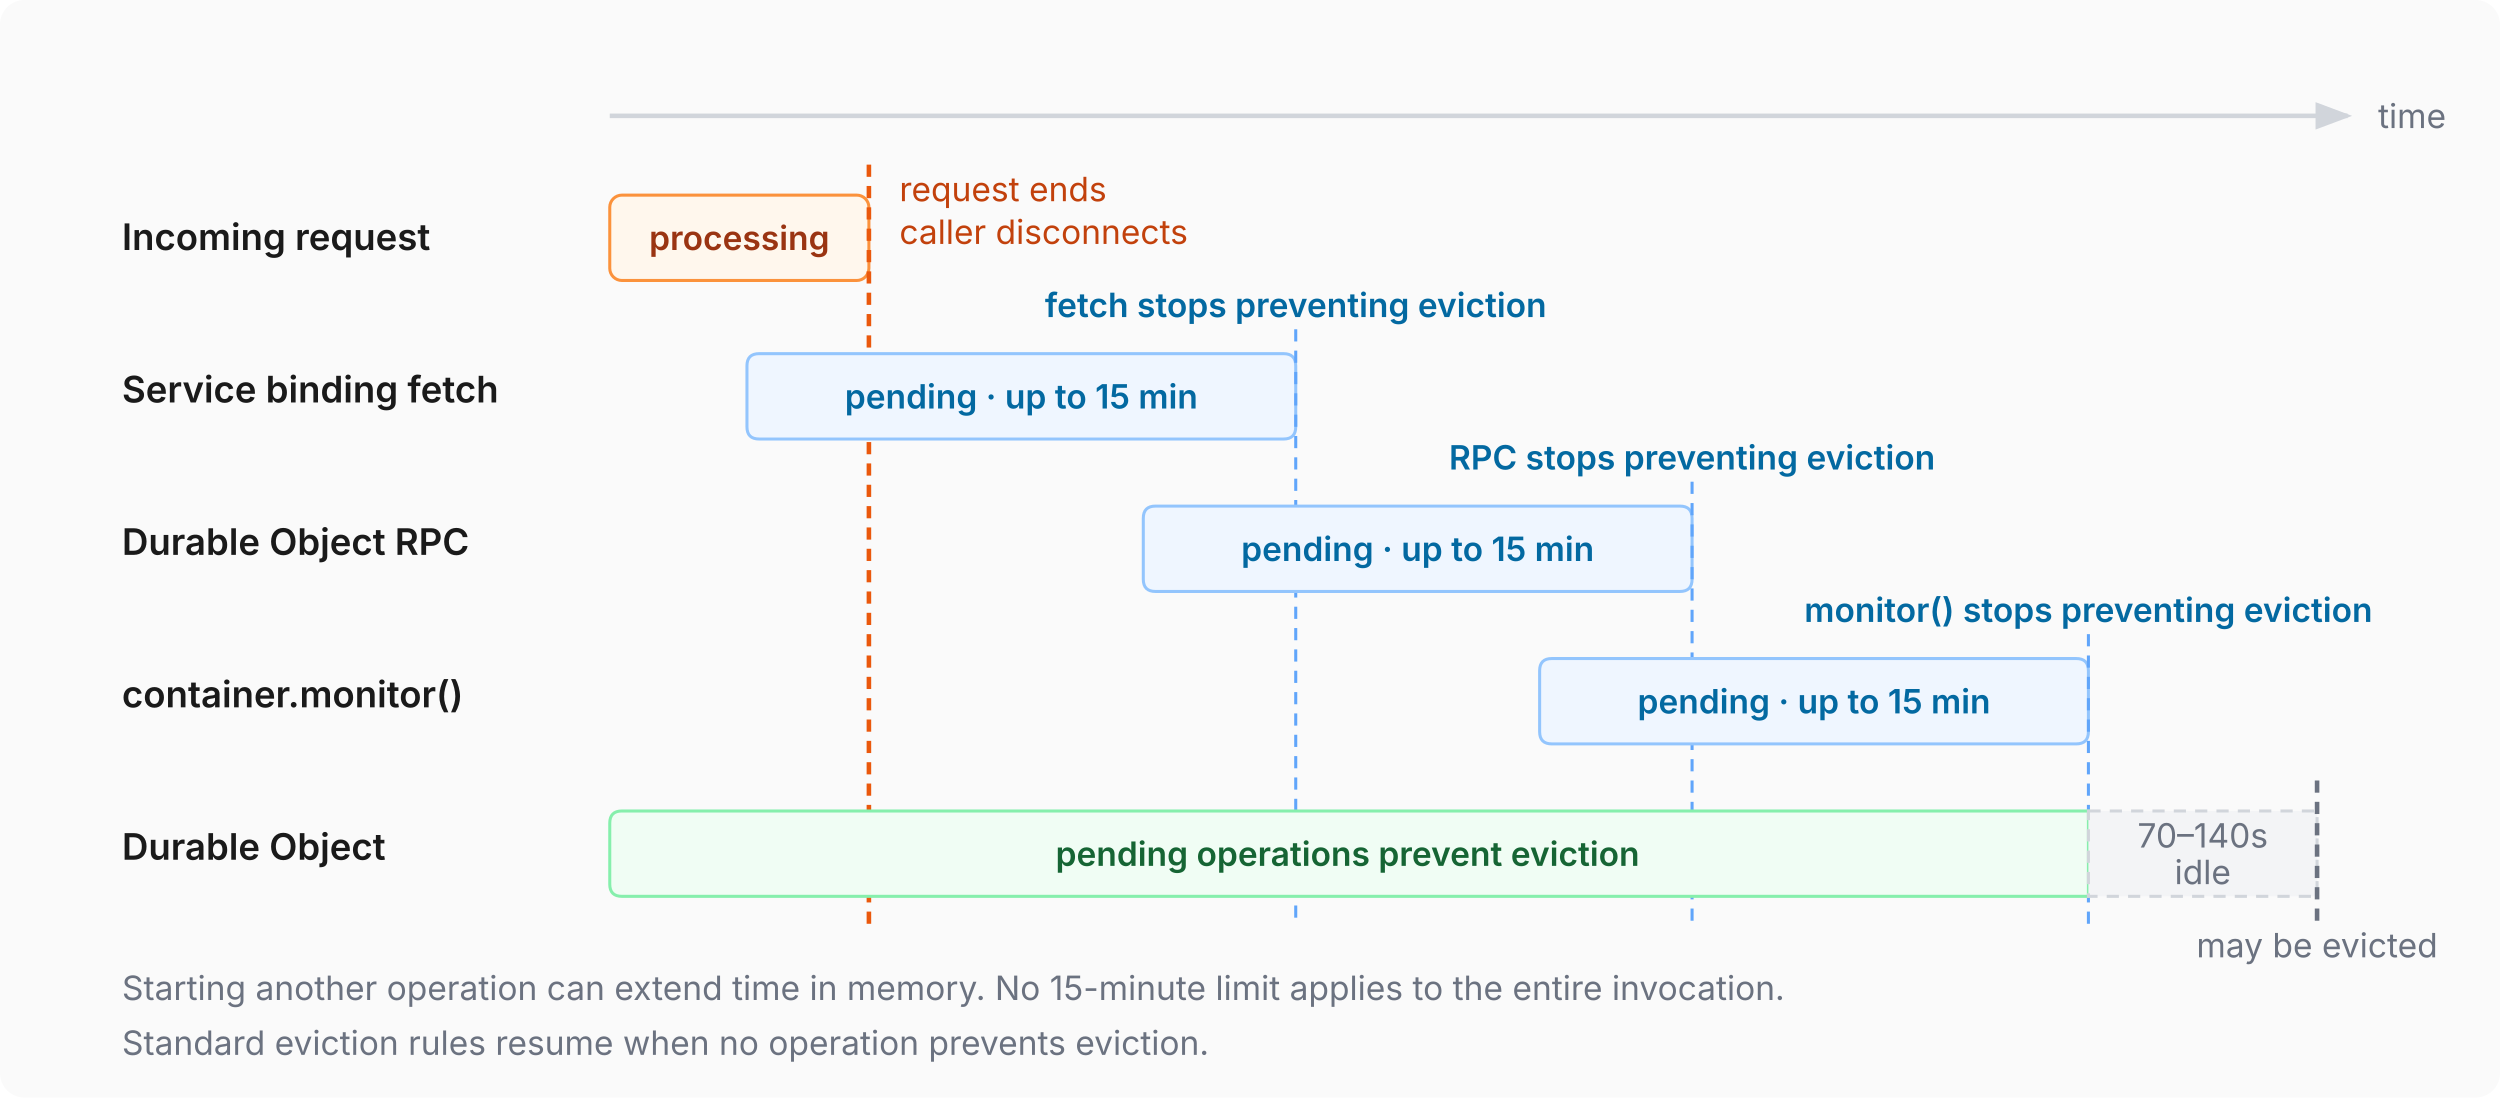
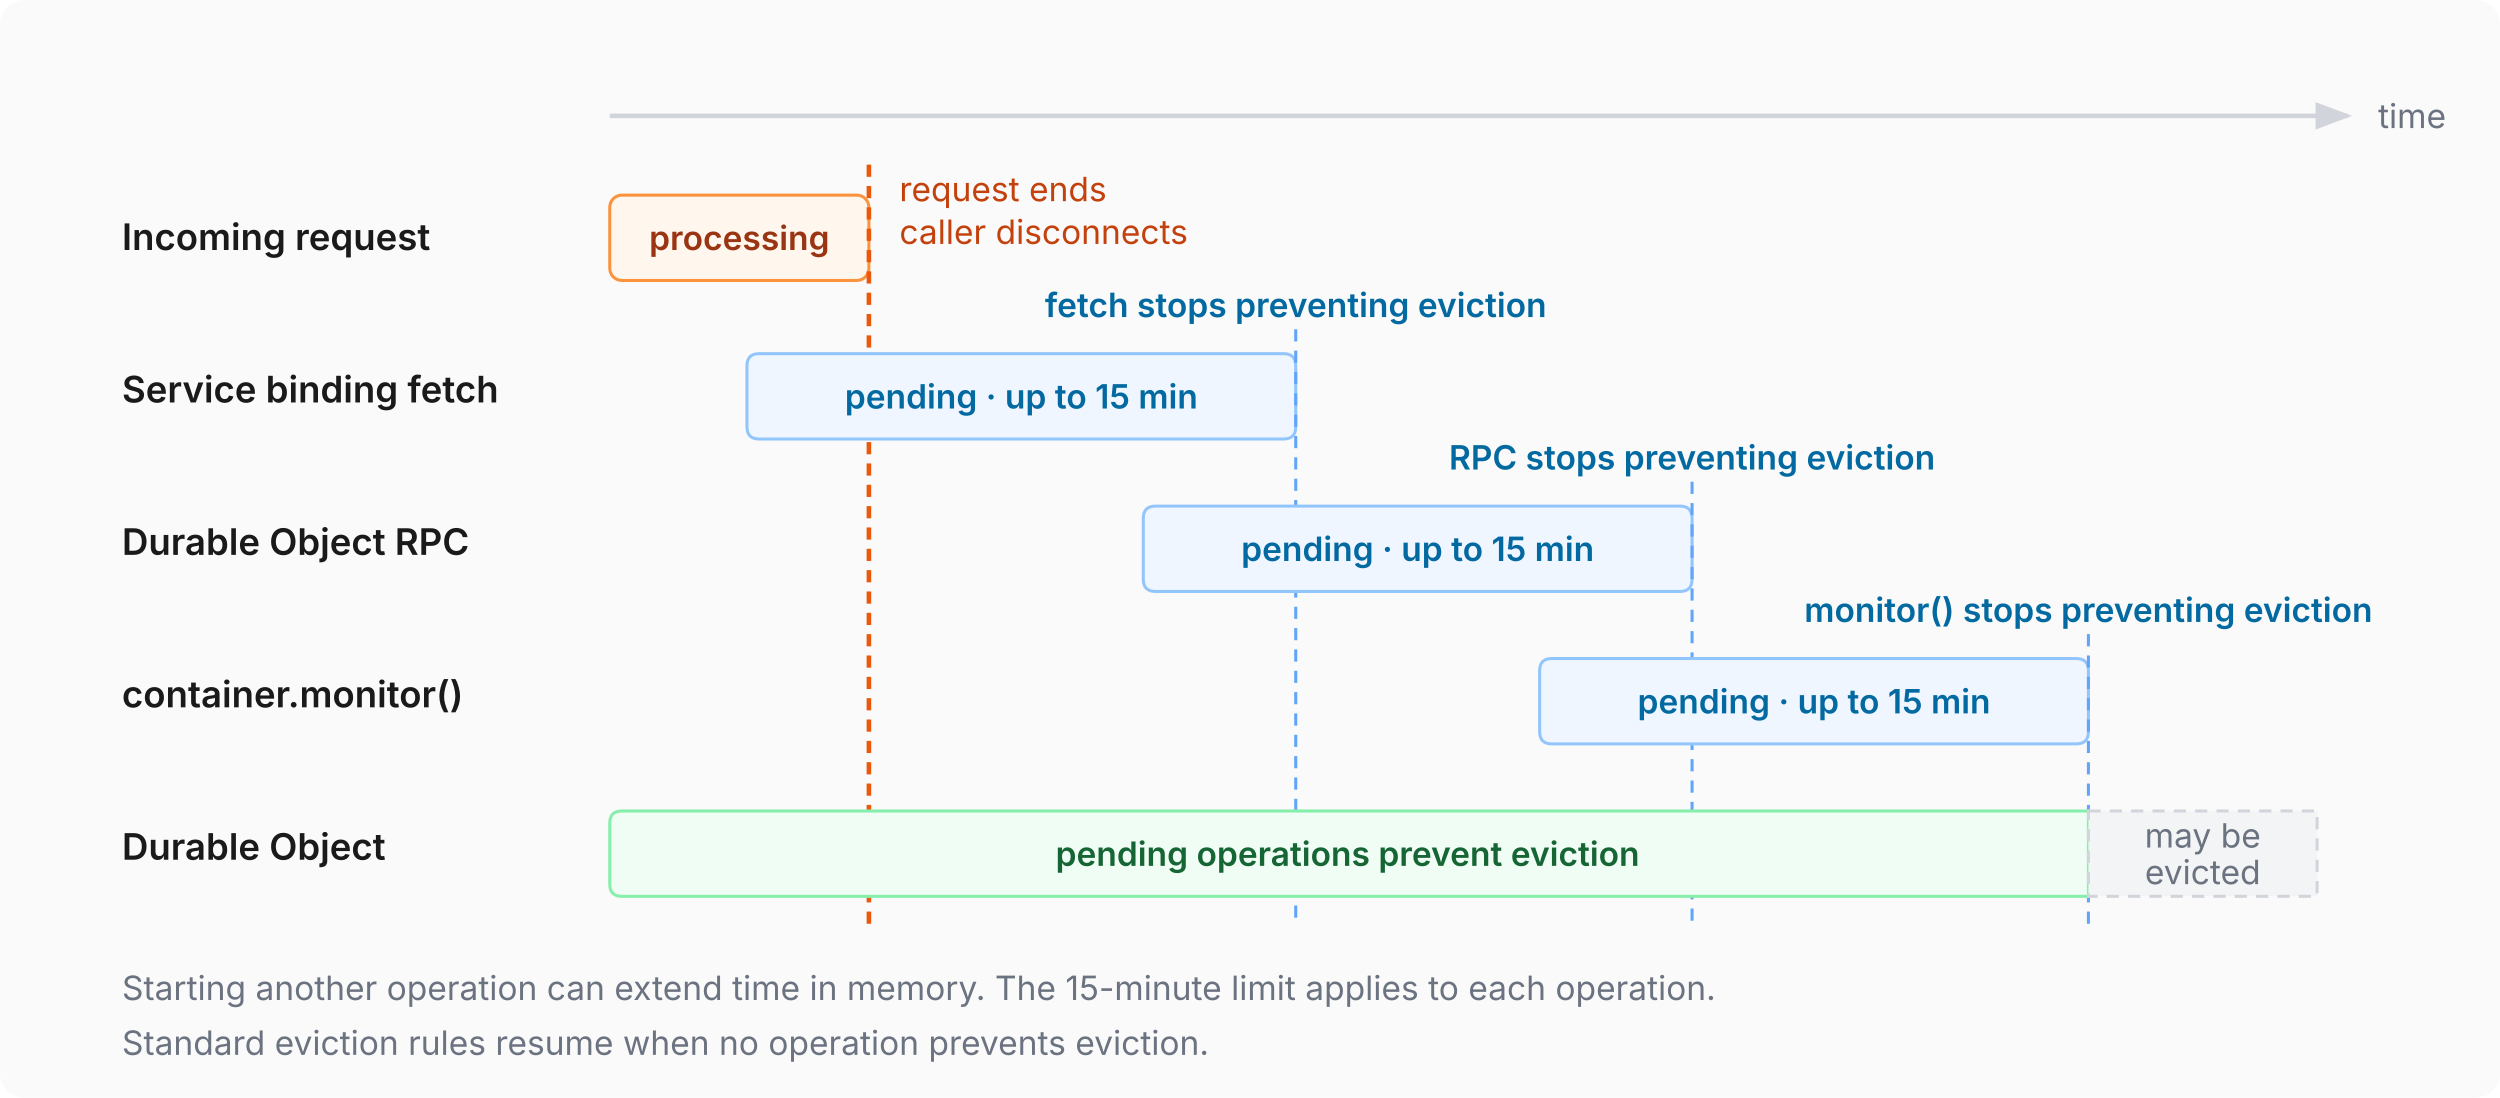
<svg xmlns="http://www.w3.org/2000/svg" fill="none" viewBox="0 0 820 360">
  <style>
    text{font-family:-apple-system,BlinkMacSystemFont,"Segoe UI",sans-serif}.label{font-size:12px;font-weight:600;fill:#1a1a1a}.phase,.sublabel{font-size:11px}.sublabel{fill:#6b7280}.phase{font-weight:600}.request{font-size:11px;font-weight:600;fill:#9a3412}.alive{font-size:11px;font-weight:600;fill:#166534}.io,.stop{font-size:11px;font-weight:600;fill:#0369a1}
  </style>
  <defs>
    <marker id="time-arrow" markerHeight="6" markerWidth="8" orient="auto" refX="7" refY="3">
      <path fill="#d1d5db" d="m0 0 8 3-8 3z" />
    </marker>
  </defs>
  <rect width="820" height="360" fill="#fafafa" rx="8" />
  <path stroke="#d1d5db" stroke-width="1.5" marker-end="url(#time-arrow)" d="M200 38h570" />
  <text x="780" y="42" class="sublabel">time</text>
  <text x="40" y="82" class="label">Incoming request</text>
  <rect width="85" height="28" x="200" y="64" fill="#fff7ed" stroke="#fb923c" rx="4" />
  <text x="242.5" y="82" class="request" text-anchor="middle">processing</text>
  <path stroke="#ea580c" stroke-dasharray="4 3" stroke-width="1.5" d="M285 54v250" />
  <text x="295" y="66" class="sublabel" style="fill:#c2410c">request ends</text>
  <text x="295" y="80" class="sublabel" style="fill:#c2410c">caller disconnects</text>
  <text x="40" y="132" class="label">Service binding fetch</text>
  <path fill="#eff6ff" stroke="#93c5fd" d="M249 116h172q4 0 4 4v20q0 4-4 4H249q-4 0-4-4v-20q0-4 4-4z" />
  <text x="335" y="134" class="io" text-anchor="middle">pending · up to 15 min</text>
  <path stroke="#60a5fa" stroke-dasharray="4 3" d="M425 108v196" />
  <text x="425" y="104" class="stop" text-anchor="middle">fetch stops preventing eviction</text>
  <text x="40" y="182" class="label">Durable Object RPC</text>
  <path fill="#eff6ff" stroke="#93c5fd" d="M379 166h172q4 0 4 4v20q0 4-4 4H379q-4 0-4-4v-20q0-4 4-4z" />
  <text x="465" y="184" class="io" text-anchor="middle">pending · up to 15 min</text>
  <path stroke="#60a5fa" stroke-dasharray="4 3" d="M555 158v146" />
  <text x="555" y="154" class="stop" text-anchor="middle">RPC stops preventing eviction</text>
  <text x="40" y="232" class="label">container.monitor()</text>
  <path fill="#eff6ff" stroke="#93c5fd" d="M509 216h172q4 0 4 4v20q0 4-4 4H509q-4 0-4-4v-20q0-4 4-4z" />
  <text x="595" y="234" class="io" text-anchor="middle">pending · up to 15 min</text>
  <path stroke="#60a5fa" stroke-dasharray="4 3" d="M685 208v96" />
  <text x="685" y="204" class="stop" text-anchor="middle">monitor() stops preventing eviction</text>
  <text x="40" y="282" class="label">Durable Object</text>
  <path fill="#f0fdf4" stroke="#86efac" d="M204 266h481v28H204q-4 0-4-4v-20q0-4 4-4z" />
  <text x="442" y="284" class="alive" text-anchor="middle">pending operations prevent eviction</text>
  <path fill="#f3f4f6" stroke="#d1d5db" stroke-dasharray="4 3" d="M685 266h75v28h-75z" />
-   <text x="722.5" y="278" class="sublabel" text-anchor="middle">70–140s</text>
-   <text x="722.5" y="290" class="sublabel" text-anchor="middle">idle</text>
-   <path stroke="#6b7280" stroke-dasharray="4 3" stroke-width="1.5" d="M760 256v48" />
-   <text x="760" y="314" class="sublabel" text-anchor="middle">may be evicted</text>
-   <text x="40" y="328" class="sublabel">Starting another operation can extend time in memory. No 15-minute limit applies to the entire invocation.</text>
+   <text x="722.5" y="278" class="sublabel" text-anchor="middle">may be</text>
+   <text x="722.5" y="290" class="sublabel" text-anchor="middle">evicted</text>
+   <text x="40" y="328" class="sublabel">Starting another operation can extend time in memory. The 15-minute limit applies to each operation.</text>
  <text x="40" y="346" class="sublabel">Standard eviction rules resume when no operation prevents eviction.</text>
</svg>
